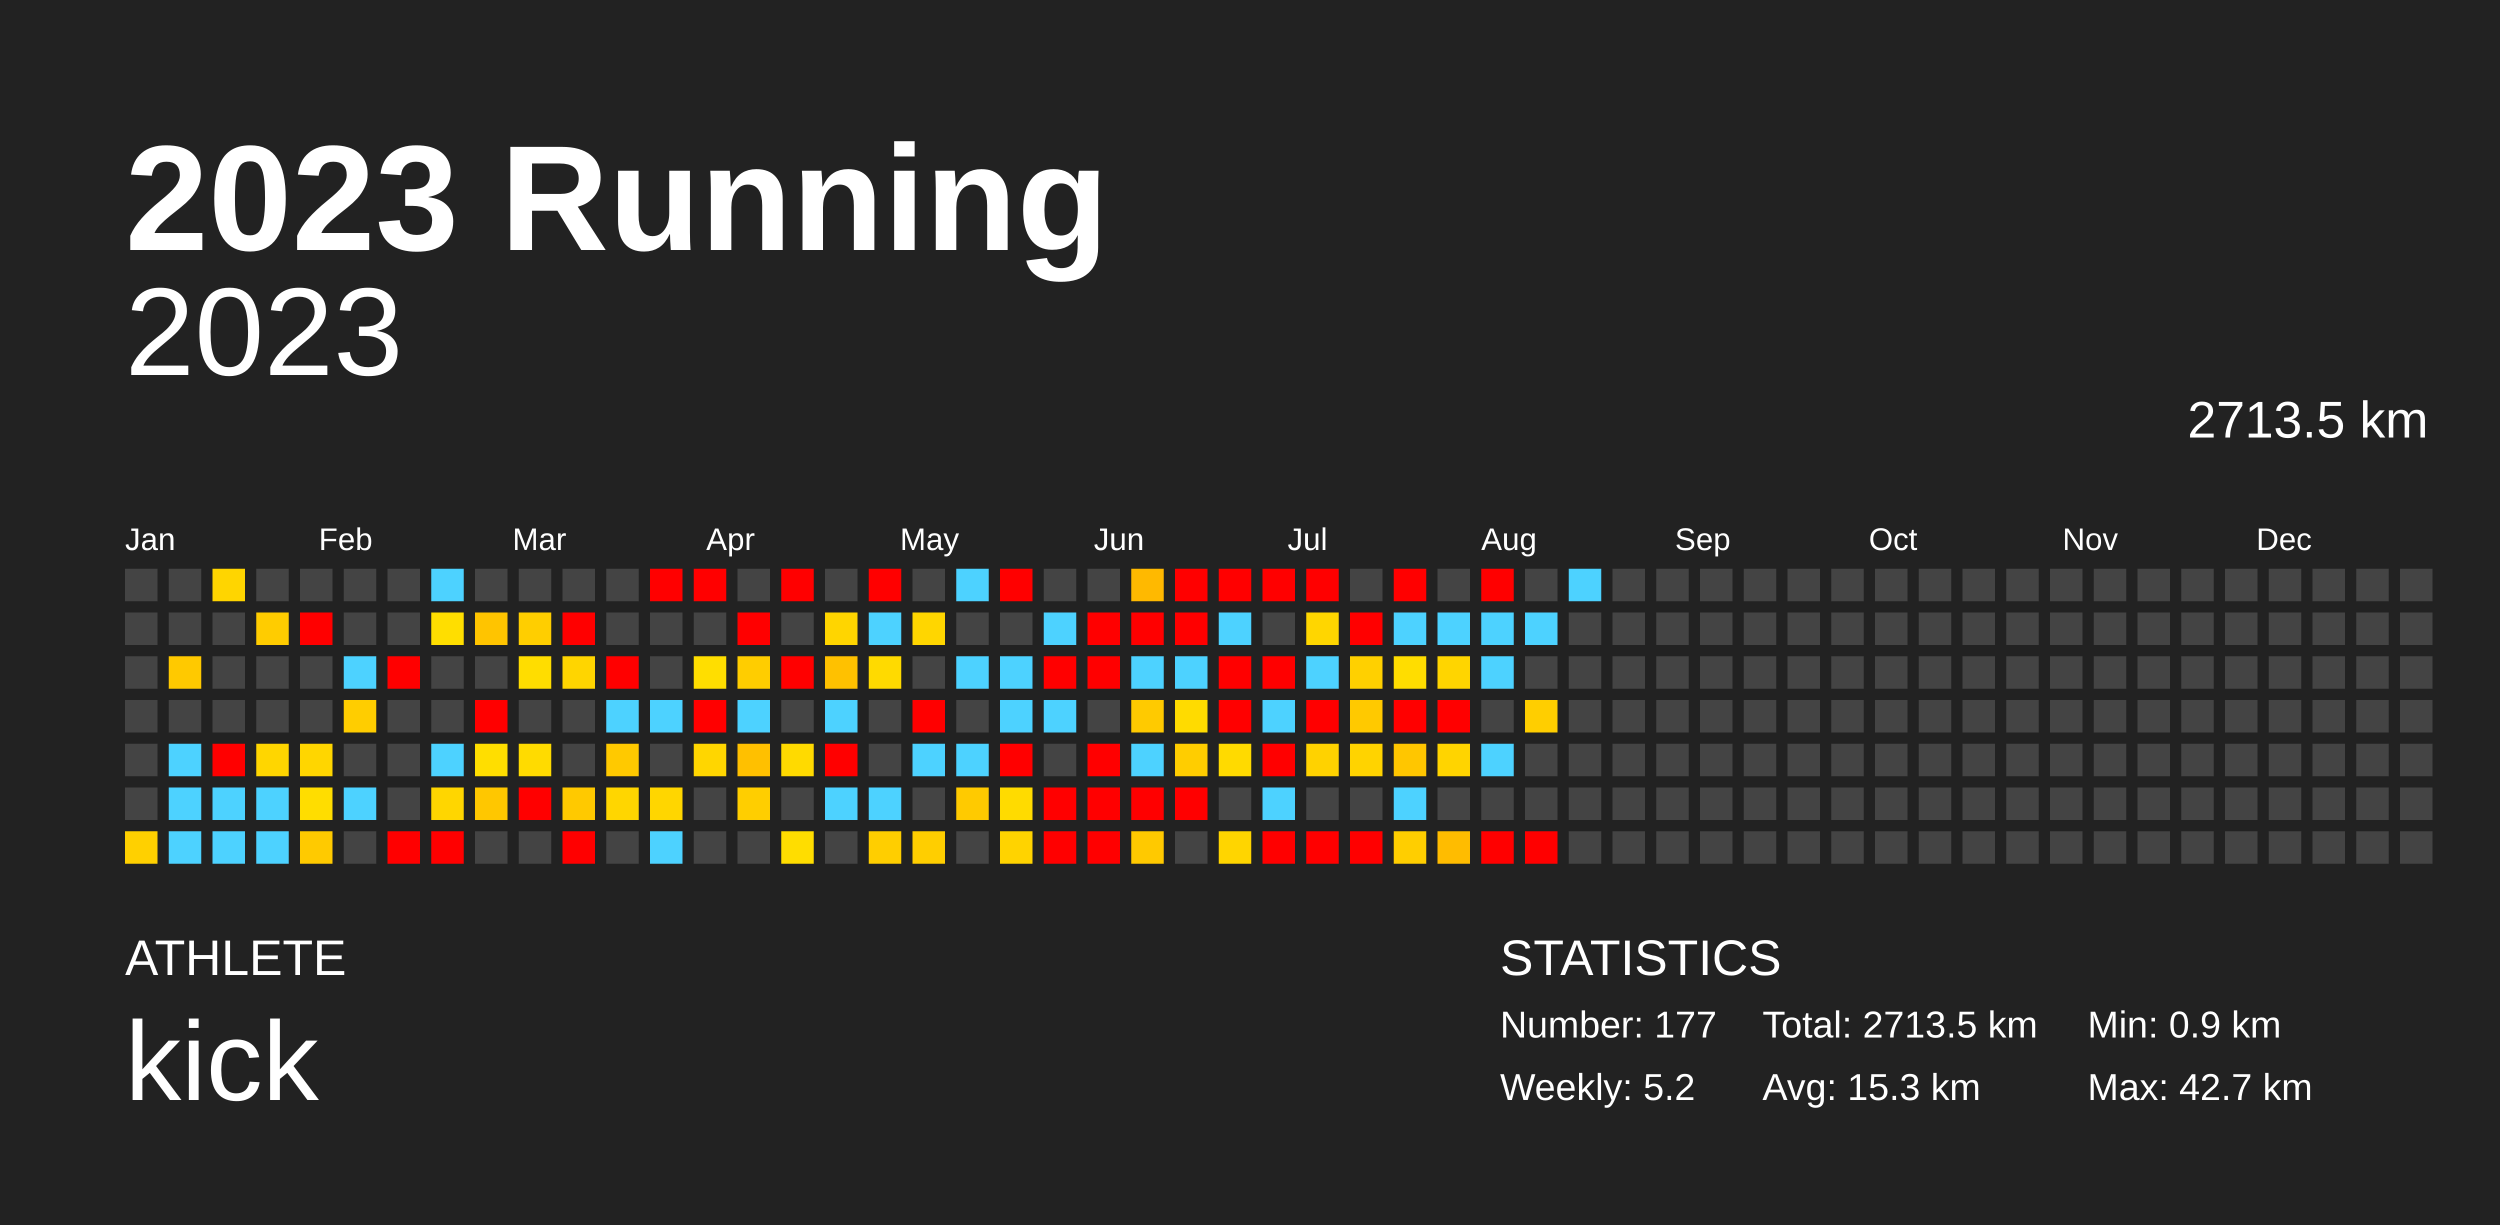
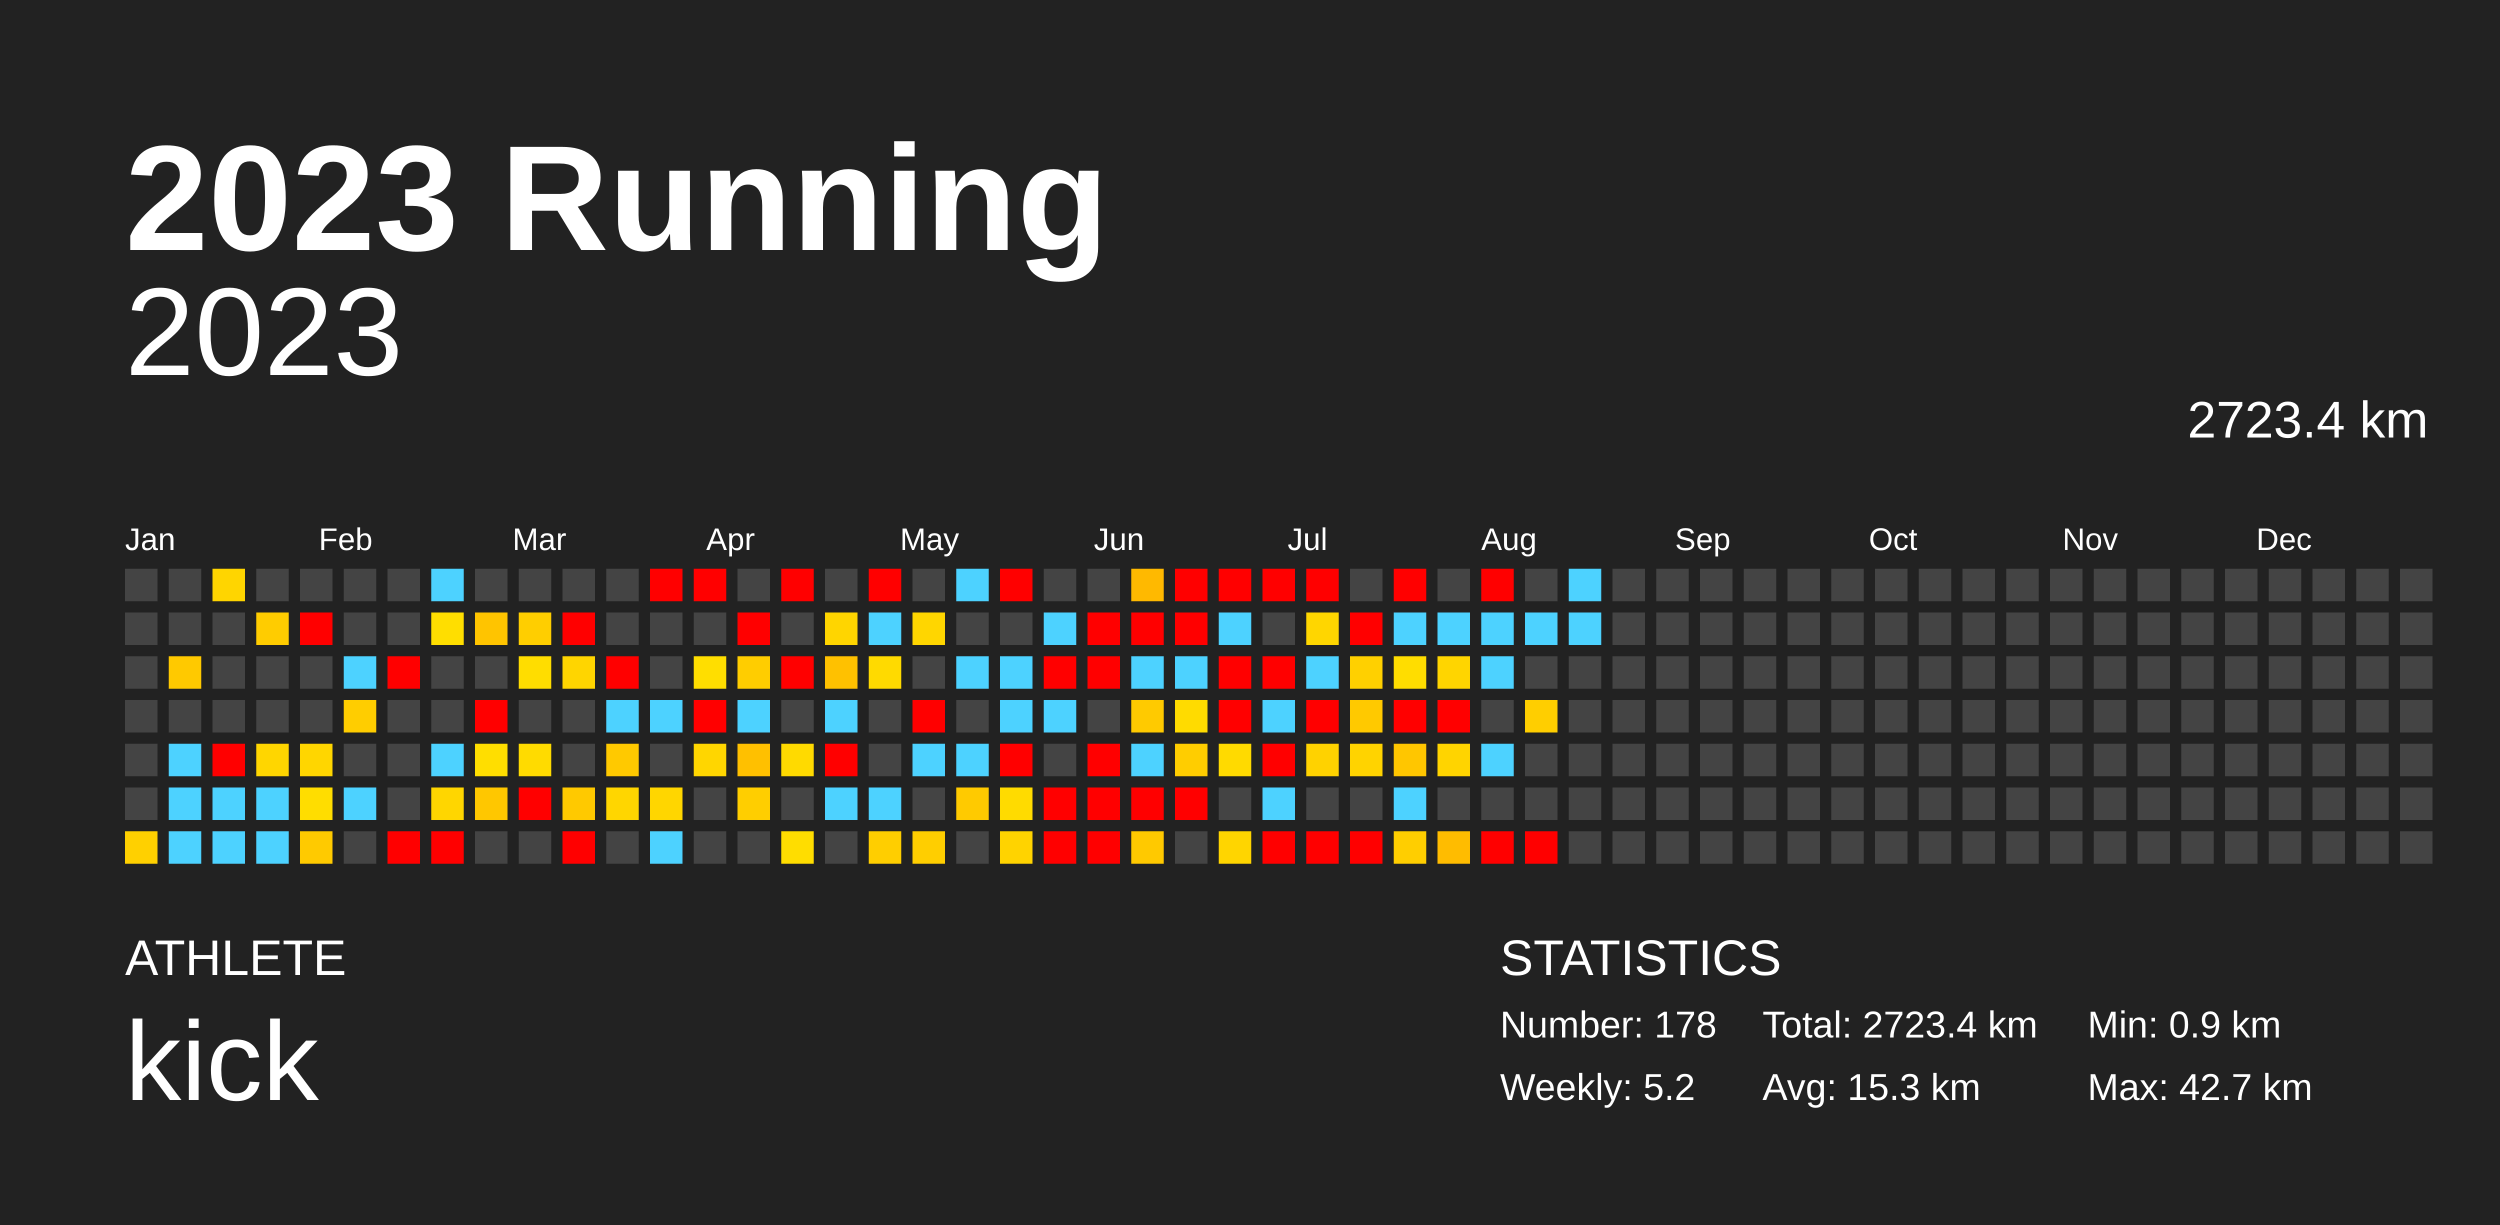
<svg xmlns="http://www.w3.org/2000/svg" baseProfile="full" height="98mm" version="1.1" viewBox="0,0,200,98" width="200mm">
  <defs />
  <rect fill="#222222" height="98" width="200" x="0" y="0" />
  <text fill="#FFFFFF" style="font-size:12px; font-family:Arial; font-weight:bold;" x="10" y="20">2023 Running</text>
  <text fill="#FFFFFF" style="font-size:4px; font-family:Arial" x="10" y="78">ATHLETE</text>
  <text fill="#FFFFFF" style="font-size:9px; font-family:Arial" x="10" y="88">kick</text>
  <text fill="#FFFFFF" style="font-size:4px; font-family:Arial" x="120" y="78">STATISTICS</text>
-   <text fill="#FFFFFF" style="font-size:3px; font-family:Arial" x="120" y="83">Number: 177</text>
+   <text fill="#FFFFFF" style="font-size:3px; font-family:Arial" x="120" y="83">Number: 178</text>
  <text fill="#FFFFFF" style="font-size:3px; font-family:Arial" x="120" y="88">Weekly: 5.2</text>
-   <text fill="#FFFFFF" style="font-size:3px; font-family:Arial" x="141" y="83">Total: 2713.5 km</text>
+   <text fill="#FFFFFF" style="font-size:3px; font-family:Arial" x="141" y="83">Total: 2723.4 km</text>
  <text fill="#FFFFFF" style="font-size:3px; font-family:Arial" x="141" y="88">Avg: 15.3 km</text>
  <text fill="#FFFFFF" style="font-size:3px; font-family:Arial" x="167" y="83">Min: 0.9 km</text>
  <text fill="#FFFFFF" style="font-size:3px; font-family:Arial" x="167" y="88">Max: 42.7 km</text>
  <text alignment-baseline="hanging" fill="#FFFFFF" style="font-size:10.0px; font-family:Arial;" x="10" y="30">2023</text>
-   <text alignment-baseline="hanging" fill="#FFFFFF" style="font-size:4.125px; font-family:Arial;" x="175" y="35">2713.5 km</text>
+   <text alignment-baseline="hanging" fill="#FFFFFF" style="font-size:4.125px; font-family:Arial;" x="175" y="35">2723.4 km</text>
  <text fill="#FFFFFF" style="font-size:2.5px; font-family:Arial" x="10.0" y="44">Jan</text>
  <text fill="#FFFFFF" style="font-size:2.5px; font-family:Arial" x="25.5" y="44">Feb</text>
  <text fill="#FFFFFF" style="font-size:2.5px; font-family:Arial" x="41.0" y="44">Mar</text>
  <text fill="#FFFFFF" style="font-size:2.5px; font-family:Arial" x="56.5" y="44">Apr</text>
  <text fill="#FFFFFF" style="font-size:2.5px; font-family:Arial" x="72.0" y="44">May</text>
  <text fill="#FFFFFF" style="font-size:2.5px; font-family:Arial" x="87.5" y="44">Jun</text>
  <text fill="#FFFFFF" style="font-size:2.5px; font-family:Arial" x="103.0" y="44">Jul</text>
  <text fill="#FFFFFF" style="font-size:2.5px; font-family:Arial" x="118.5" y="44">Aug</text>
  <text fill="#FFFFFF" style="font-size:2.5px; font-family:Arial" x="134.0" y="44">Sep</text>
  <text fill="#FFFFFF" style="font-size:2.5px; font-family:Arial" x="149.5" y="44">Oct</text>
  <text fill="#FFFFFF" style="font-size:2.5px; font-family:Arial" x="165.0" y="44">Nov</text>
  <text fill="#FFFFFF" style="font-size:2.5px; font-family:Arial" x="180.5" y="44">Dec</text>
  <rect fill="#444444" height="2.6" width="2.6" x="10.0" y="45.5" />
  <rect fill="#444444" height="2.6" width="2.6" x="10.0" y="49.0" />
  <rect fill="#444444" height="2.6" width="2.6" x="10.0" y="52.5" />
  <rect fill="#444444" height="2.6" width="2.6" x="10.0" y="56.0" />
  <rect fill="#444444" height="2.6" width="2.6" x="10.0" y="59.5" />
  <rect fill="#444444" height="2.6" width="2.6" x="10.0" y="63.0" />
  <rect fill="#ffd000" height="2.6" width="2.6" x="10.0" y="66.5" />
  <rect fill="#444444" height="2.6" width="2.6" x="13.5" y="45.5" />
  <rect fill="#444444" height="2.6" width="2.6" x="13.5" y="49.0" />
  <rect fill="#ffc900" height="2.6" width="2.6" x="13.5" y="52.5" />
  <rect fill="#444444" height="2.6" width="2.6" x="13.5" y="56.0" />
  <rect fill="#4dd2ff" height="2.6" width="2.6" x="13.5" y="59.5" />
  <rect fill="#4dd2ff" height="2.6" width="2.6" x="13.5" y="63.0" />
  <rect fill="#4dd2ff" height="2.6" width="2.6" x="13.5" y="66.5" />
  <rect fill="#ffd500" height="2.6" width="2.6" x="17.0" y="45.5" />
  <rect fill="#444444" height="2.6" width="2.6" x="17.0" y="49.0" />
  <rect fill="#444444" height="2.6" width="2.6" x="17.0" y="52.5" />
  <rect fill="#444444" height="2.6" width="2.6" x="17.0" y="56.0" />
  <rect fill="red" height="2.6" width="2.6" x="17.0" y="59.5" />
  <rect fill="#4dd2ff" height="2.6" width="2.6" x="17.0" y="63.0" />
  <rect fill="#4dd2ff" height="2.6" width="2.6" x="17.0" y="66.5" />
  <rect fill="#444444" height="2.6" width="2.6" x="20.5" y="45.5" />
  <rect fill="#ffcc00" height="2.6" width="2.6" x="20.5" y="49.0" />
  <rect fill="#444444" height="2.6" width="2.6" x="20.5" y="52.5" />
  <rect fill="#444444" height="2.6" width="2.6" x="20.5" y="56.0" />
  <rect fill="#ffd600" height="2.6" width="2.6" x="20.5" y="59.5" />
  <rect fill="#4dd2ff" height="2.6" width="2.6" x="20.5" y="63.0" />
  <rect fill="#4dd2ff" height="2.6" width="2.6" x="20.5" y="66.5" />
  <rect fill="#444444" height="2.6" width="2.6" x="24.0" y="45.5" />
  <rect fill="red" height="2.6" width="2.6" x="24.0" y="49.0" />
  <rect fill="#444444" height="2.6" width="2.6" x="24.0" y="52.5" />
  <rect fill="#444444" height="2.6" width="2.6" x="24.0" y="56.0" />
  <rect fill="#ffd600" height="2.6" width="2.6" x="24.0" y="59.5" />
  <rect fill="#ffdd00" height="2.6" width="2.6" x="24.0" y="63.0" />
  <rect fill="#ffca00" height="2.6" width="2.6" x="24.0" y="66.5" />
  <rect fill="#444444" height="2.6" width="2.6" x="27.5" y="45.5" />
  <rect fill="#444444" height="2.6" width="2.6" x="27.5" y="49.0" />
  <rect fill="#4dd2ff" height="2.6" width="2.6" x="27.5" y="52.5" />
  <rect fill="#ffcd00" height="2.6" width="2.6" x="27.5" y="56.0" />
  <rect fill="#444444" height="2.6" width="2.6" x="27.5" y="59.5" />
  <rect fill="#4dd2ff" height="2.6" width="2.6" x="27.5" y="63.0" />
  <rect fill="#444444" height="2.6" width="2.6" x="27.5" y="66.5" />
  <rect fill="#444444" height="2.6" width="2.6" x="31.0" y="45.5" />
  <rect fill="#444444" height="2.6" width="2.6" x="31.0" y="49.0" />
  <rect fill="red" height="2.6" width="2.6" x="31.0" y="52.5" />
  <rect fill="#444444" height="2.6" width="2.6" x="31.0" y="56.0" />
  <rect fill="#444444" height="2.6" width="2.6" x="31.0" y="59.5" />
  <rect fill="#444444" height="2.6" width="2.6" x="31.0" y="63.0" />
  <rect fill="red" height="2.6" width="2.6" x="31.0" y="66.5" />
  <rect fill="#4dd2ff" height="2.6" width="2.6" x="34.5" y="45.5" />
  <rect fill="#ffde00" height="2.6" width="2.6" x="34.5" y="49.0" />
  <rect fill="#444444" height="2.6" width="2.6" x="34.5" y="52.5" />
  <rect fill="#444444" height="2.6" width="2.6" x="34.5" y="56.0" />
  <rect fill="#4dd2ff" height="2.6" width="2.6" x="34.5" y="59.5" />
  <rect fill="#ffd600" height="2.6" width="2.6" x="34.5" y="63.0" />
  <rect fill="red" height="2.6" width="2.6" x="34.5" y="66.5" />
  <rect fill="#444444" height="2.6" width="2.6" x="38.0" y="45.5" />
  <rect fill="#ffc400" height="2.6" width="2.6" x="38.0" y="49.0" />
  <rect fill="#444444" height="2.6" width="2.6" x="38.0" y="52.5" />
  <rect fill="red" height="2.6" width="2.6" x="38.0" y="56.0" />
  <rect fill="#ffde00" height="2.6" width="2.6" x="38.0" y="59.5" />
  <rect fill="#ffc700" height="2.6" width="2.6" x="38.0" y="63.0" />
  <rect fill="#444444" height="2.6" width="2.6" x="38.0" y="66.5" />
  <rect fill="#444444" height="2.6" width="2.6" x="41.5" y="45.5" />
  <rect fill="#ffce00" height="2.6" width="2.6" x="41.5" y="49.0" />
  <rect fill="#ffdd00" height="2.6" width="2.6" x="41.5" y="52.5" />
  <rect fill="#444444" height="2.6" width="2.6" x="41.5" y="56.0" />
  <rect fill="#ffdb00" height="2.6" width="2.6" x="41.5" y="59.5" />
  <rect fill="red" height="2.6" width="2.6" x="41.5" y="63.0" />
  <rect fill="#444444" height="2.6" width="2.6" x="41.5" y="66.5" />
  <rect fill="#444444" height="2.6" width="2.6" x="45.0" y="45.5" />
  <rect fill="red" height="2.6" width="2.6" x="45.0" y="49.0" />
  <rect fill="#ffd500" height="2.6" width="2.6" x="45.0" y="52.5" />
  <rect fill="#444444" height="2.6" width="2.6" x="45.0" y="56.0" />
  <rect fill="#444444" height="2.6" width="2.6" x="45.0" y="59.5" />
  <rect fill="#ffc900" height="2.6" width="2.6" x="45.0" y="63.0" />
  <rect fill="red" height="2.6" width="2.6" x="45.0" y="66.5" />
  <rect fill="#444444" height="2.6" width="2.6" x="48.5" y="45.5" />
  <rect fill="#444444" height="2.6" width="2.6" x="48.5" y="49.0" />
  <rect fill="red" height="2.6" width="2.6" x="48.5" y="52.5" />
  <rect fill="#4dd2ff" height="2.6" width="2.6" x="48.5" y="56.0" />
  <rect fill="#ffc900" height="2.6" width="2.6" x="48.5" y="59.5" />
  <rect fill="#ffd600" height="2.6" width="2.6" x="48.5" y="63.0" />
  <rect fill="#444444" height="2.6" width="2.6" x="48.5" y="66.5" />
  <rect fill="red" height="2.6" width="2.6" x="52.0" y="45.5" />
  <rect fill="#444444" height="2.6" width="2.6" x="52.0" y="49.0" />
  <rect fill="#444444" height="2.6" width="2.6" x="52.0" y="52.5" />
  <rect fill="#4dd2ff" height="2.6" width="2.6" x="52.0" y="56.0" />
  <rect fill="#444444" height="2.6" width="2.6" x="52.0" y="59.5" />
  <rect fill="#ffd600" height="2.6" width="2.6" x="52.0" y="63.0" />
  <rect fill="#4dd2ff" height="2.6" width="2.6" x="52.0" y="66.5" />
  <rect fill="red" height="2.6" width="2.6" x="55.5" y="45.5" />
  <rect fill="#444444" height="2.6" width="2.6" x="55.5" y="49.0" />
  <rect fill="#ffde00" height="2.6" width="2.6" x="55.5" y="52.5" />
  <rect fill="red" height="2.6" width="2.6" x="55.5" y="56.0" />
  <rect fill="#ffd600" height="2.6" width="2.6" x="55.5" y="59.5" />
  <rect fill="#444444" height="2.6" width="2.6" x="55.5" y="63.0" />
  <rect fill="#444444" height="2.6" width="2.6" x="55.5" y="66.5" />
  <rect fill="#444444" height="2.6" width="2.6" x="59.0" y="45.5" />
  <rect fill="red" height="2.6" width="2.6" x="59.0" y="49.0" />
  <rect fill="#ffcd00" height="2.6" width="2.6" x="59.0" y="52.5" />
  <rect fill="#4dd2ff" height="2.6" width="2.6" x="59.0" y="56.0" />
  <rect fill="#ffc000" height="2.6" width="2.6" x="59.0" y="59.5" />
  <rect fill="#ffce00" height="2.6" width="2.6" x="59.0" y="63.0" />
  <rect fill="#444444" height="2.6" width="2.6" x="59.0" y="66.5" />
  <rect fill="red" height="2.6" width="2.6" x="62.5" y="45.5" />
  <rect fill="#444444" height="2.6" width="2.6" x="62.5" y="49.0" />
  <rect fill="red" height="2.6" width="2.6" x="62.5" y="52.5" />
  <rect fill="#444444" height="2.6" width="2.6" x="62.5" y="56.0" />
  <rect fill="#ffda00" height="2.6" width="2.6" x="62.5" y="59.5" />
  <rect fill="#444444" height="2.6" width="2.6" x="62.5" y="63.0" />
  <rect fill="#ffdd00" height="2.6" width="2.6" x="62.5" y="66.5" />
  <rect fill="#444444" height="2.6" width="2.6" x="66.0" y="45.5" />
  <rect fill="#ffd500" height="2.6" width="2.6" x="66.0" y="49.0" />
  <rect fill="#ffc100" height="2.6" width="2.6" x="66.0" y="52.5" />
  <rect fill="#4dd2ff" height="2.6" width="2.6" x="66.0" y="56.0" />
  <rect fill="red" height="2.6" width="2.6" x="66.0" y="59.5" />
  <rect fill="#4dd2ff" height="2.6" width="2.6" x="66.0" y="63.0" />
  <rect fill="#444444" height="2.6" width="2.6" x="66.0" y="66.5" />
  <rect fill="red" height="2.6" width="2.6" x="69.5" y="45.5" />
  <rect fill="#4dd2ff" height="2.6" width="2.6" x="69.5" y="49.0" />
  <rect fill="#ffda00" height="2.6" width="2.6" x="69.5" y="52.5" />
  <rect fill="#444444" height="2.6" width="2.6" x="69.5" y="56.0" />
  <rect fill="#444444" height="2.6" width="2.6" x="69.5" y="59.5" />
  <rect fill="#4dd2ff" height="2.6" width="2.6" x="69.5" y="63.0" />
  <rect fill="#ffce00" height="2.6" width="2.6" x="69.5" y="66.5" />
  <rect fill="#444444" height="2.6" width="2.6" x="73.0" y="45.5" />
  <rect fill="#ffd600" height="2.6" width="2.6" x="73.0" y="49.0" />
  <rect fill="#444444" height="2.6" width="2.6" x="73.0" y="52.5" />
  <rect fill="red" height="2.6" width="2.6" x="73.0" y="56.0" />
  <rect fill="#4dd2ff" height="2.6" width="2.6" x="73.0" y="59.5" />
  <rect fill="#444444" height="2.6" width="2.6" x="73.0" y="63.0" />
  <rect fill="#ffce00" height="2.6" width="2.6" x="73.0" y="66.5" />
  <rect fill="#4dd2ff" height="2.6" width="2.6" x="76.5" y="45.5" />
  <rect fill="#444444" height="2.6" width="2.6" x="76.5" y="49.0" />
  <rect fill="#4dd2ff" height="2.6" width="2.6" x="76.5" y="52.5" />
  <rect fill="#444444" height="2.6" width="2.6" x="76.5" y="56.0" />
  <rect fill="#4dd2ff" height="2.6" width="2.6" x="76.5" y="59.5" />
  <rect fill="#ffca00" height="2.6" width="2.6" x="76.5" y="63.0" />
  <rect fill="#444444" height="2.6" width="2.6" x="76.5" y="66.5" />
  <rect fill="red" height="2.6" width="2.6" x="80.0" y="45.5" />
  <rect fill="#444444" height="2.6" width="2.6" x="80.0" y="49.0" />
  <rect fill="#4dd2ff" height="2.6" width="2.6" x="80.0" y="52.5" />
  <rect fill="#4dd2ff" height="2.6" width="2.6" x="80.0" y="56.0" />
  <rect fill="red" height="2.6" width="2.6" x="80.0" y="59.5" />
  <rect fill="#ffdb00" height="2.6" width="2.6" x="80.0" y="63.0" />
  <rect fill="#ffd300" height="2.6" width="2.6" x="80.0" y="66.5" />
  <rect fill="#444444" height="2.6" width="2.6" x="83.5" y="45.5" />
  <rect fill="#4dd2ff" height="2.6" width="2.6" x="83.5" y="49.0" />
  <rect fill="red" height="2.6" width="2.6" x="83.5" y="52.5" />
  <rect fill="#4dd2ff" height="2.6" width="2.6" x="83.5" y="56.0" />
  <rect fill="#444444" height="2.6" width="2.6" x="83.5" y="59.5" />
  <rect fill="red" height="2.6" width="2.6" x="83.5" y="63.0" />
  <rect fill="red" height="2.6" width="2.6" x="83.5" y="66.5" />
  <rect fill="#444444" height="2.6" width="2.6" x="87.0" y="45.5" />
  <rect fill="red" height="2.6" width="2.6" x="87.0" y="49.0" />
  <rect fill="red" height="2.6" width="2.6" x="87.0" y="52.5" />
  <rect fill="#444444" height="2.6" width="2.6" x="87.0" y="56.0" />
  <rect fill="red" height="2.6" width="2.6" x="87.0" y="59.5" />
  <rect fill="red" height="2.6" width="2.6" x="87.0" y="63.0" />
  <rect fill="red" height="2.6" width="2.6" x="87.0" y="66.5" />
  <rect fill="#ffb900" height="2.6" width="2.6" x="90.5" y="45.5" />
  <rect fill="red" height="2.6" width="2.6" x="90.5" y="49.0" />
  <rect fill="#4dd2ff" height="2.6" width="2.6" x="90.5" y="52.5" />
  <rect fill="#ffca00" height="2.6" width="2.6" x="90.5" y="56.0" />
  <rect fill="#4dd2ff" height="2.6" width="2.6" x="90.5" y="59.5" />
  <rect fill="red" height="2.6" width="2.6" x="90.5" y="63.0" />
  <rect fill="#ffc900" height="2.6" width="2.6" x="90.5" y="66.5" />
  <rect fill="red" height="2.6" width="2.6" x="94.0" y="45.5" />
  <rect fill="red" height="2.6" width="2.6" x="94.0" y="49.0" />
  <rect fill="#4dd2ff" height="2.6" width="2.6" x="94.0" y="52.5" />
  <rect fill="#ffdb00" height="2.6" width="2.6" x="94.0" y="56.0" />
  <rect fill="#ffcd00" height="2.6" width="2.6" x="94.0" y="59.5" />
  <rect fill="red" height="2.6" width="2.6" x="94.0" y="63.0" />
  <rect fill="#444444" height="2.6" width="2.6" x="94.0" y="66.5" />
  <rect fill="red" height="2.6" width="2.6" x="97.5" y="45.5" />
  <rect fill="#4dd2ff" height="2.6" width="2.6" x="97.5" y="49.0" />
  <rect fill="red" height="2.6" width="2.6" x="97.5" y="52.5" />
  <rect fill="red" height="2.6" width="2.6" x="97.5" y="56.0" />
  <rect fill="#ffda00" height="2.6" width="2.6" x="97.5" y="59.5" />
  <rect fill="#444444" height="2.6" width="2.6" x="97.5" y="63.0" />
  <rect fill="#ffd500" height="2.6" width="2.6" x="97.5" y="66.5" />
  <rect fill="red" height="2.6" width="2.6" x="101.0" y="45.5" />
  <rect fill="#444444" height="2.6" width="2.6" x="101.0" y="49.0" />
  <rect fill="red" height="2.6" width="2.6" x="101.0" y="52.5" />
  <rect fill="#4dd2ff" height="2.6" width="2.6" x="101.0" y="56.0" />
  <rect fill="red" height="2.6" width="2.6" x="101.0" y="59.5" />
  <rect fill="#4dd2ff" height="2.6" width="2.6" x="101.0" y="63.0" />
  <rect fill="red" height="2.6" width="2.6" x="101.0" y="66.5" />
  <rect fill="red" height="2.6" width="2.6" x="104.5" y="45.5" />
  <rect fill="#ffd600" height="2.6" width="2.6" x="104.5" y="49.0" />
  <rect fill="#4dd2ff" height="2.6" width="2.6" x="104.5" y="52.5" />
  <rect fill="red" height="2.6" width="2.6" x="104.5" y="56.0" />
  <rect fill="#ffd200" height="2.6" width="2.6" x="104.5" y="59.5" />
  <rect fill="#444444" height="2.6" width="2.6" x="104.5" y="63.0" />
  <rect fill="red" height="2.6" width="2.6" x="104.5" y="66.5" />
  <rect fill="#444444" height="2.6" width="2.6" x="108.0" y="45.5" />
  <rect fill="red" height="2.6" width="2.6" x="108.0" y="49.0" />
  <rect fill="#ffd000" height="2.6" width="2.6" x="108.0" y="52.5" />
  <rect fill="#ffc900" height="2.6" width="2.6" x="108.0" y="56.0" />
  <rect fill="#ffd300" height="2.6" width="2.6" x="108.0" y="59.5" />
  <rect fill="#444444" height="2.6" width="2.6" x="108.0" y="63.0" />
  <rect fill="red" height="2.6" width="2.6" x="108.0" y="66.5" />
  <rect fill="red" height="2.6" width="2.6" x="111.5" y="45.5" />
  <rect fill="#4dd2ff" height="2.6" width="2.6" x="111.5" y="49.0" />
  <rect fill="#ffdd00" height="2.6" width="2.6" x="111.5" y="52.5" />
  <rect fill="red" height="2.6" width="2.6" x="111.5" y="56.0" />
  <rect fill="#ffc600" height="2.6" width="2.6" x="111.5" y="59.5" />
  <rect fill="#4dd2ff" height="2.6" width="2.6" x="111.5" y="63.0" />
  <rect fill="#ffce00" height="2.6" width="2.6" x="111.5" y="66.5" />
  <rect fill="#444444" height="2.6" width="2.6" x="115.0" y="45.5" />
  <rect fill="#4dd2ff" height="2.6" width="2.6" x="115.0" y="49.0" />
  <rect fill="#ffd500" height="2.6" width="2.6" x="115.0" y="52.5" />
  <rect fill="red" height="2.6" width="2.6" x="115.0" y="56.0" />
  <rect fill="#ffd400" height="2.6" width="2.6" x="115.0" y="59.5" />
  <rect fill="#444444" height="2.6" width="2.6" x="115.0" y="63.0" />
  <rect fill="#ffbc00" height="2.6" width="2.6" x="115.0" y="66.5" />
  <rect fill="red" height="2.6" width="2.6" x="118.5" y="45.5" />
  <rect fill="#4dd2ff" height="2.6" width="2.6" x="118.5" y="49.0" />
  <rect fill="#4dd2ff" height="2.6" width="2.6" x="118.5" y="52.5" />
  <rect fill="#444444" height="2.6" width="2.6" x="118.5" y="56.0" />
  <rect fill="#4dd2ff" height="2.6" width="2.6" x="118.5" y="59.5" />
  <rect fill="#444444" height="2.6" width="2.6" x="118.5" y="63.0" />
  <rect fill="red" height="2.6" width="2.6" x="118.5" y="66.5" />
  <rect fill="#444444" height="2.6" width="2.6" x="122.0" y="45.5" />
  <rect fill="#4dd2ff" height="2.6" width="2.6" x="122.0" y="49.0" />
  <rect fill="#444444" height="2.6" width="2.6" x="122.0" y="52.5" />
  <rect fill="#ffce00" height="2.6" width="2.6" x="122.0" y="56.0" />
  <rect fill="#444444" height="2.6" width="2.6" x="122.0" y="59.5" />
  <rect fill="#444444" height="2.6" width="2.6" x="122.0" y="63.0" />
  <rect fill="red" height="2.6" width="2.6" x="122.0" y="66.5" />
  <rect fill="#4dd2ff" height="2.6" width="2.6" x="125.5" y="45.5" />
-   <rect fill="#444444" height="2.6" width="2.6" x="125.5" y="49.0" />
+   <rect fill="#4dd2ff" height="2.6" width="2.6" x="125.5" y="49.0" />
  <rect fill="#444444" height="2.6" width="2.6" x="125.5" y="52.5" />
  <rect fill="#444444" height="2.6" width="2.6" x="125.5" y="56.0" />
  <rect fill="#444444" height="2.6" width="2.6" x="125.5" y="59.5" />
  <rect fill="#444444" height="2.6" width="2.6" x="125.5" y="63.0" />
  <rect fill="#444444" height="2.6" width="2.6" x="125.5" y="66.5" />
  <rect fill="#444444" height="2.6" width="2.6" x="129.0" y="45.5" />
  <rect fill="#444444" height="2.6" width="2.6" x="129.0" y="49.0" />
  <rect fill="#444444" height="2.6" width="2.6" x="129.0" y="52.5" />
  <rect fill="#444444" height="2.6" width="2.6" x="129.0" y="56.0" />
  <rect fill="#444444" height="2.6" width="2.6" x="129.0" y="59.5" />
  <rect fill="#444444" height="2.6" width="2.6" x="129.0" y="63.0" />
  <rect fill="#444444" height="2.6" width="2.6" x="129.0" y="66.5" />
  <rect fill="#444444" height="2.6" width="2.6" x="132.5" y="45.5" />
  <rect fill="#444444" height="2.6" width="2.6" x="132.5" y="49.0" />
  <rect fill="#444444" height="2.6" width="2.6" x="132.5" y="52.5" />
  <rect fill="#444444" height="2.6" width="2.6" x="132.5" y="56.0" />
  <rect fill="#444444" height="2.6" width="2.6" x="132.5" y="59.5" />
  <rect fill="#444444" height="2.6" width="2.6" x="132.5" y="63.0" />
  <rect fill="#444444" height="2.6" width="2.6" x="132.5" y="66.5" />
  <rect fill="#444444" height="2.6" width="2.6" x="136.0" y="45.5" />
  <rect fill="#444444" height="2.6" width="2.6" x="136.0" y="49.0" />
  <rect fill="#444444" height="2.6" width="2.6" x="136.0" y="52.5" />
  <rect fill="#444444" height="2.6" width="2.6" x="136.0" y="56.0" />
  <rect fill="#444444" height="2.6" width="2.6" x="136.0" y="59.5" />
  <rect fill="#444444" height="2.6" width="2.6" x="136.0" y="63.0" />
  <rect fill="#444444" height="2.6" width="2.6" x="136.0" y="66.5" />
  <rect fill="#444444" height="2.6" width="2.6" x="139.5" y="45.5" />
  <rect fill="#444444" height="2.6" width="2.6" x="139.5" y="49.0" />
  <rect fill="#444444" height="2.6" width="2.6" x="139.5" y="52.5" />
  <rect fill="#444444" height="2.6" width="2.6" x="139.5" y="56.0" />
  <rect fill="#444444" height="2.6" width="2.6" x="139.5" y="59.5" />
  <rect fill="#444444" height="2.6" width="2.6" x="139.5" y="63.0" />
  <rect fill="#444444" height="2.6" width="2.6" x="139.5" y="66.5" />
  <rect fill="#444444" height="2.6" width="2.6" x="143.0" y="45.5" />
  <rect fill="#444444" height="2.6" width="2.6" x="143.0" y="49.0" />
  <rect fill="#444444" height="2.6" width="2.6" x="143.0" y="52.5" />
  <rect fill="#444444" height="2.6" width="2.6" x="143.0" y="56.0" />
  <rect fill="#444444" height="2.6" width="2.6" x="143.0" y="59.5" />
  <rect fill="#444444" height="2.6" width="2.6" x="143.0" y="63.0" />
  <rect fill="#444444" height="2.6" width="2.6" x="143.0" y="66.5" />
  <rect fill="#444444" height="2.6" width="2.6" x="146.5" y="45.5" />
  <rect fill="#444444" height="2.6" width="2.6" x="146.5" y="49.0" />
  <rect fill="#444444" height="2.6" width="2.6" x="146.5" y="52.5" />
  <rect fill="#444444" height="2.6" width="2.6" x="146.5" y="56.0" />
  <rect fill="#444444" height="2.6" width="2.6" x="146.5" y="59.5" />
  <rect fill="#444444" height="2.6" width="2.6" x="146.5" y="63.0" />
  <rect fill="#444444" height="2.6" width="2.6" x="146.5" y="66.5" />
  <rect fill="#444444" height="2.6" width="2.6" x="150.0" y="45.5" />
  <rect fill="#444444" height="2.6" width="2.6" x="150.0" y="49.0" />
  <rect fill="#444444" height="2.6" width="2.6" x="150.0" y="52.5" />
  <rect fill="#444444" height="2.6" width="2.6" x="150.0" y="56.0" />
  <rect fill="#444444" height="2.6" width="2.6" x="150.0" y="59.5" />
  <rect fill="#444444" height="2.6" width="2.6" x="150.0" y="63.0" />
  <rect fill="#444444" height="2.6" width="2.6" x="150.0" y="66.5" />
  <rect fill="#444444" height="2.6" width="2.6" x="153.5" y="45.5" />
  <rect fill="#444444" height="2.6" width="2.6" x="153.5" y="49.0" />
  <rect fill="#444444" height="2.6" width="2.6" x="153.5" y="52.5" />
  <rect fill="#444444" height="2.6" width="2.6" x="153.5" y="56.0" />
  <rect fill="#444444" height="2.6" width="2.6" x="153.5" y="59.5" />
  <rect fill="#444444" height="2.6" width="2.6" x="153.5" y="63.0" />
  <rect fill="#444444" height="2.6" width="2.6" x="153.5" y="66.5" />
  <rect fill="#444444" height="2.6" width="2.6" x="157.0" y="45.5" />
  <rect fill="#444444" height="2.6" width="2.6" x="157.0" y="49.0" />
  <rect fill="#444444" height="2.6" width="2.6" x="157.0" y="52.5" />
  <rect fill="#444444" height="2.6" width="2.6" x="157.0" y="56.0" />
  <rect fill="#444444" height="2.6" width="2.6" x="157.0" y="59.5" />
  <rect fill="#444444" height="2.6" width="2.6" x="157.0" y="63.0" />
  <rect fill="#444444" height="2.6" width="2.6" x="157.0" y="66.5" />
  <rect fill="#444444" height="2.6" width="2.6" x="160.5" y="45.5" />
  <rect fill="#444444" height="2.6" width="2.6" x="160.5" y="49.0" />
  <rect fill="#444444" height="2.6" width="2.6" x="160.5" y="52.5" />
  <rect fill="#444444" height="2.6" width="2.6" x="160.5" y="56.0" />
  <rect fill="#444444" height="2.6" width="2.6" x="160.5" y="59.5" />
  <rect fill="#444444" height="2.6" width="2.6" x="160.5" y="63.0" />
  <rect fill="#444444" height="2.6" width="2.6" x="160.5" y="66.5" />
  <rect fill="#444444" height="2.6" width="2.6" x="164.0" y="45.5" />
  <rect fill="#444444" height="2.6" width="2.6" x="164.0" y="49.0" />
  <rect fill="#444444" height="2.6" width="2.6" x="164.0" y="52.5" />
  <rect fill="#444444" height="2.6" width="2.6" x="164.0" y="56.0" />
  <rect fill="#444444" height="2.6" width="2.6" x="164.0" y="59.5" />
  <rect fill="#444444" height="2.6" width="2.6" x="164.0" y="63.0" />
  <rect fill="#444444" height="2.6" width="2.6" x="164.0" y="66.5" />
  <rect fill="#444444" height="2.6" width="2.6" x="167.5" y="45.5" />
  <rect fill="#444444" height="2.6" width="2.6" x="167.5" y="49.0" />
  <rect fill="#444444" height="2.6" width="2.6" x="167.5" y="52.5" />
  <rect fill="#444444" height="2.6" width="2.6" x="167.5" y="56.0" />
  <rect fill="#444444" height="2.6" width="2.6" x="167.5" y="59.5" />
  <rect fill="#444444" height="2.6" width="2.6" x="167.5" y="63.0" />
  <rect fill="#444444" height="2.6" width="2.6" x="167.5" y="66.5" />
  <rect fill="#444444" height="2.6" width="2.6" x="171.0" y="45.5" />
  <rect fill="#444444" height="2.6" width="2.6" x="171.0" y="49.0" />
  <rect fill="#444444" height="2.6" width="2.6" x="171.0" y="52.5" />
  <rect fill="#444444" height="2.6" width="2.6" x="171.0" y="56.0" />
  <rect fill="#444444" height="2.6" width="2.6" x="171.0" y="59.5" />
  <rect fill="#444444" height="2.6" width="2.6" x="171.0" y="63.0" />
  <rect fill="#444444" height="2.6" width="2.6" x="171.0" y="66.5" />
  <rect fill="#444444" height="2.6" width="2.6" x="174.5" y="45.5" />
  <rect fill="#444444" height="2.6" width="2.6" x="174.5" y="49.0" />
  <rect fill="#444444" height="2.6" width="2.6" x="174.5" y="52.5" />
  <rect fill="#444444" height="2.6" width="2.6" x="174.5" y="56.0" />
  <rect fill="#444444" height="2.6" width="2.6" x="174.5" y="59.5" />
  <rect fill="#444444" height="2.6" width="2.6" x="174.5" y="63.0" />
  <rect fill="#444444" height="2.6" width="2.6" x="174.5" y="66.5" />
  <rect fill="#444444" height="2.6" width="2.6" x="178.0" y="45.5" />
  <rect fill="#444444" height="2.6" width="2.6" x="178.0" y="49.0" />
  <rect fill="#444444" height="2.6" width="2.6" x="178.0" y="52.5" />
  <rect fill="#444444" height="2.6" width="2.6" x="178.0" y="56.0" />
  <rect fill="#444444" height="2.6" width="2.6" x="178.0" y="59.5" />
  <rect fill="#444444" height="2.6" width="2.6" x="178.0" y="63.0" />
  <rect fill="#444444" height="2.6" width="2.6" x="178.0" y="66.5" />
  <rect fill="#444444" height="2.6" width="2.6" x="181.5" y="45.5" />
  <rect fill="#444444" height="2.6" width="2.6" x="181.5" y="49.0" />
  <rect fill="#444444" height="2.6" width="2.6" x="181.5" y="52.5" />
  <rect fill="#444444" height="2.6" width="2.6" x="181.5" y="56.0" />
  <rect fill="#444444" height="2.6" width="2.6" x="181.5" y="59.5" />
  <rect fill="#444444" height="2.6" width="2.6" x="181.5" y="63.0" />
  <rect fill="#444444" height="2.6" width="2.6" x="181.5" y="66.5" />
  <rect fill="#444444" height="2.6" width="2.6" x="185.0" y="45.5" />
  <rect fill="#444444" height="2.6" width="2.6" x="185.0" y="49.0" />
  <rect fill="#444444" height="2.6" width="2.6" x="185.0" y="52.5" />
  <rect fill="#444444" height="2.6" width="2.6" x="185.0" y="56.0" />
  <rect fill="#444444" height="2.6" width="2.6" x="185.0" y="59.5" />
  <rect fill="#444444" height="2.6" width="2.6" x="185.0" y="63.0" />
  <rect fill="#444444" height="2.6" width="2.6" x="185.0" y="66.5" />
  <rect fill="#444444" height="2.6" width="2.6" x="188.5" y="45.5" />
  <rect fill="#444444" height="2.6" width="2.6" x="188.5" y="49.0" />
  <rect fill="#444444" height="2.6" width="2.6" x="188.5" y="52.5" />
  <rect fill="#444444" height="2.6" width="2.6" x="188.5" y="56.0" />
  <rect fill="#444444" height="2.6" width="2.6" x="188.5" y="59.5" />
  <rect fill="#444444" height="2.6" width="2.6" x="188.5" y="63.0" />
  <rect fill="#444444" height="2.6" width="2.6" x="188.5" y="66.5" />
  <rect fill="#444444" height="2.6" width="2.6" x="192.0" y="45.5" />
  <rect fill="#444444" height="2.6" width="2.6" x="192.0" y="49.0" />
  <rect fill="#444444" height="2.6" width="2.6" x="192.0" y="52.5" />
  <rect fill="#444444" height="2.6" width="2.6" x="192.0" y="56.0" />
  <rect fill="#444444" height="2.6" width="2.6" x="192.0" y="59.5" />
  <rect fill="#444444" height="2.6" width="2.6" x="192.0" y="63.0" />
  <rect fill="#444444" height="2.6" width="2.6" x="192.0" y="66.5" />
</svg>
